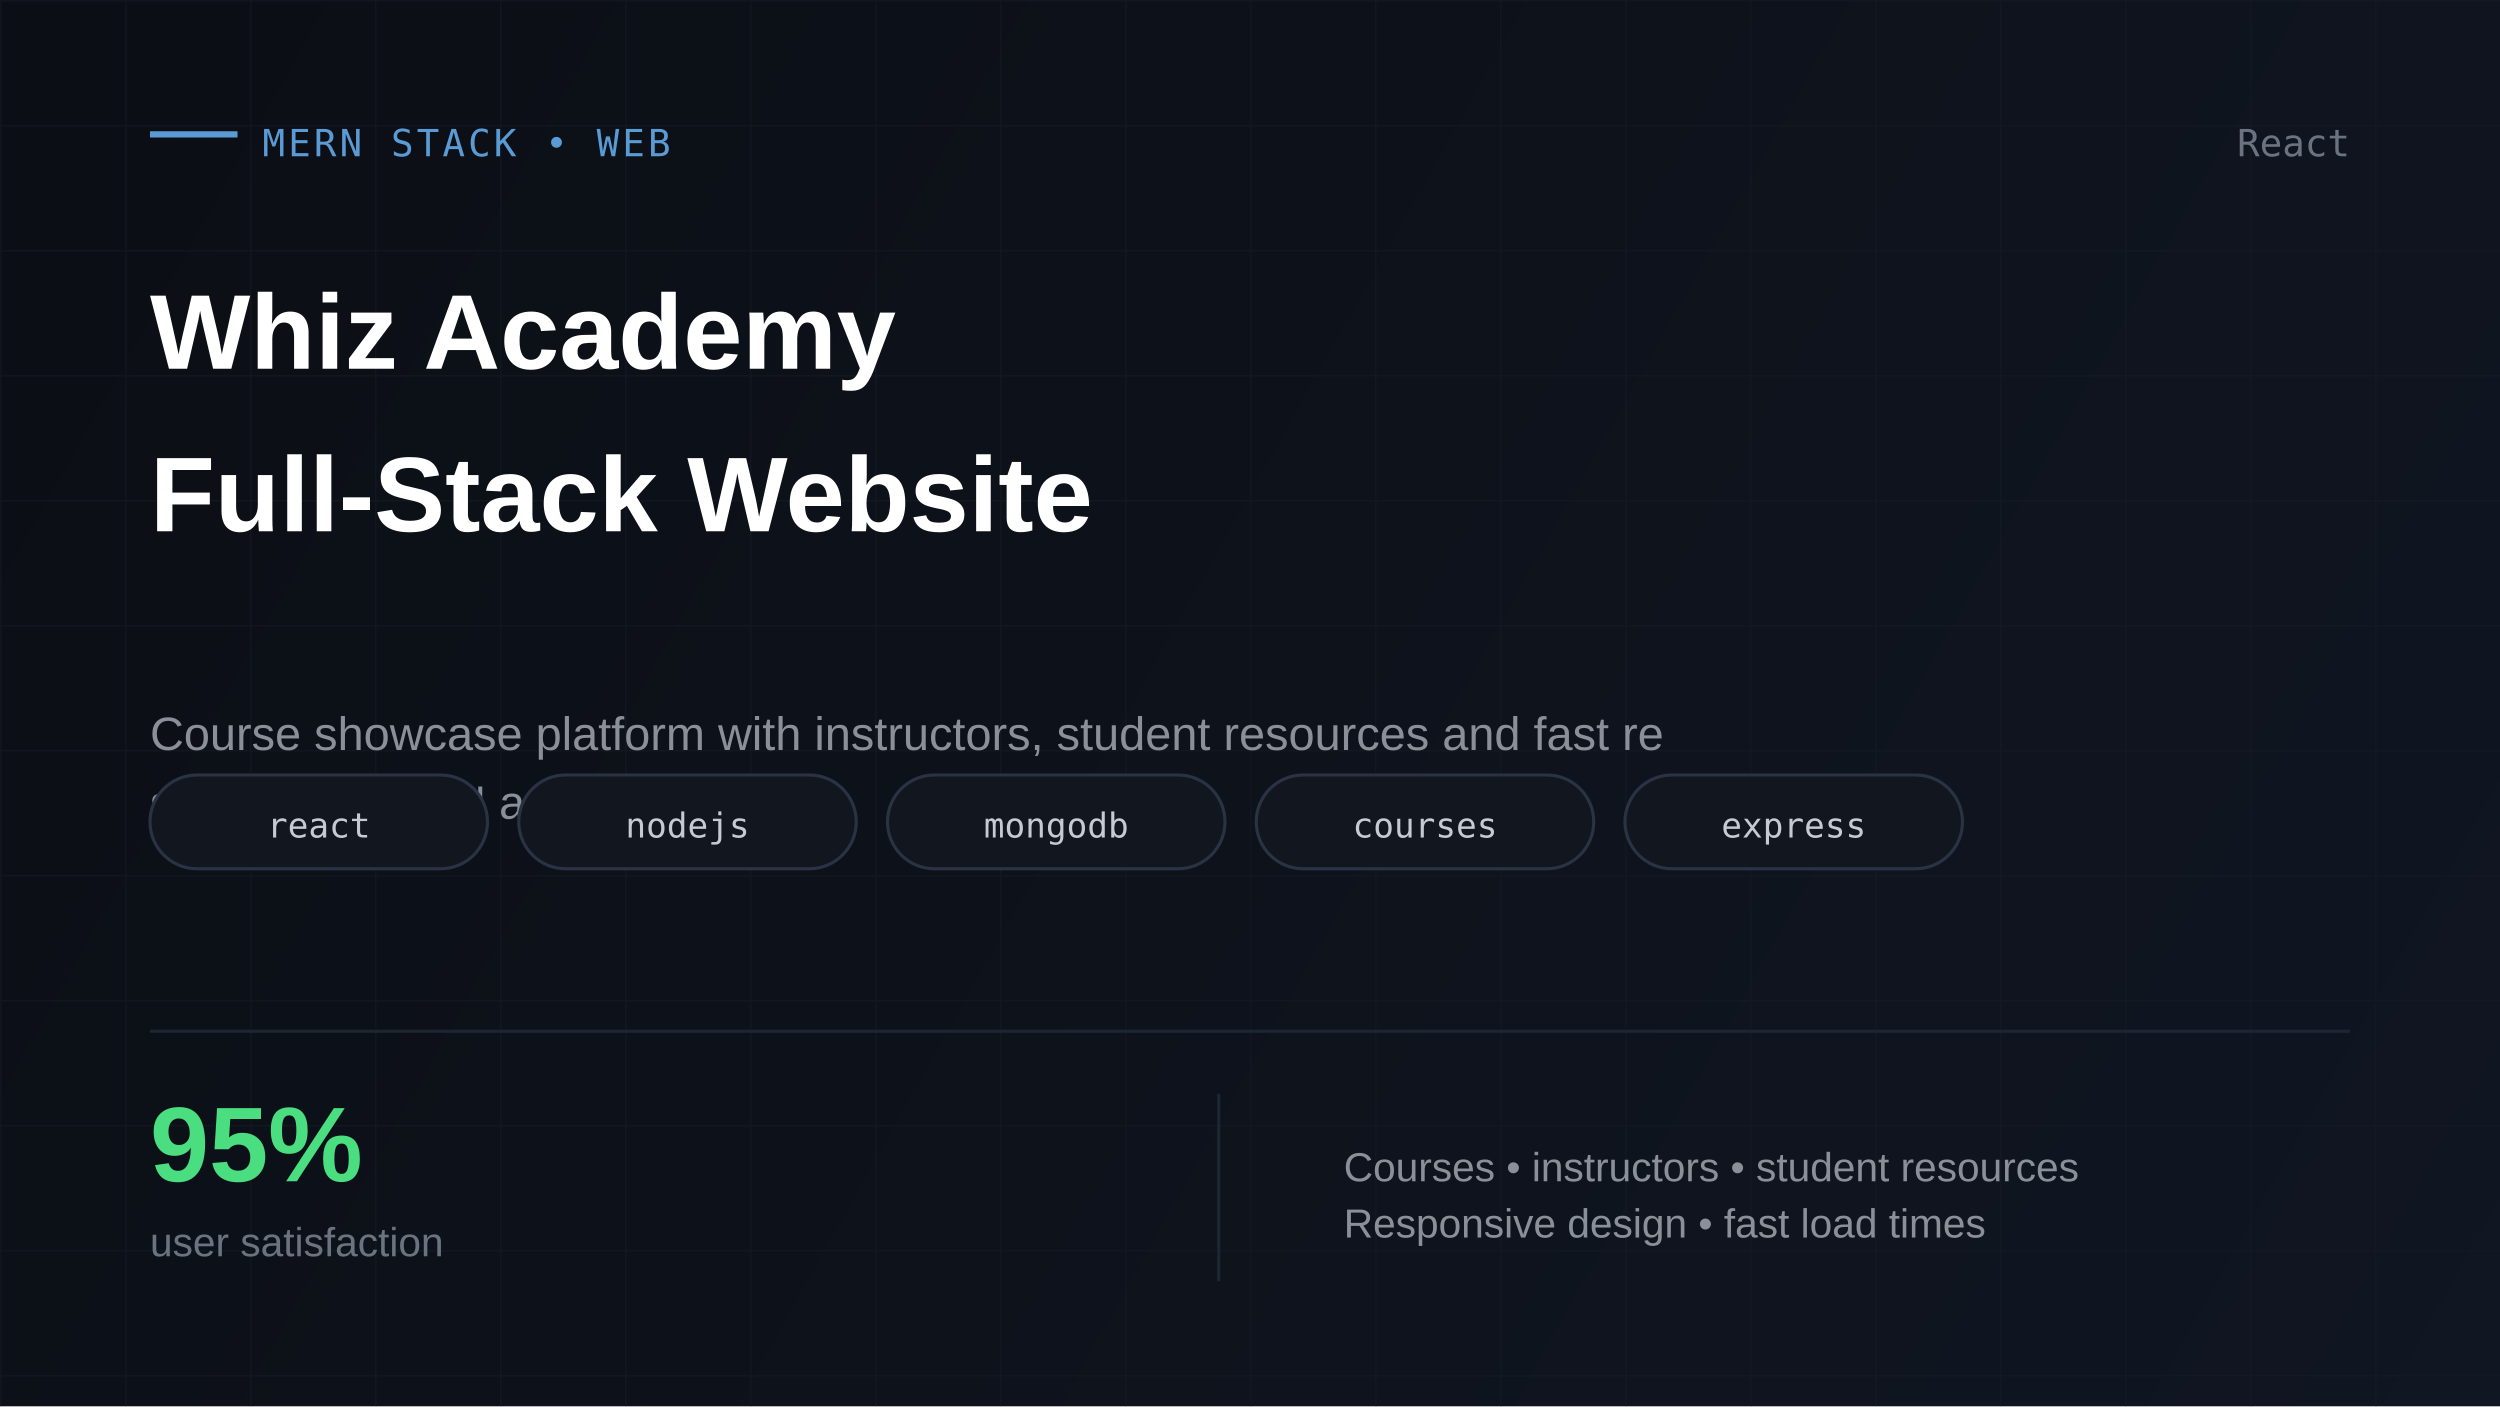
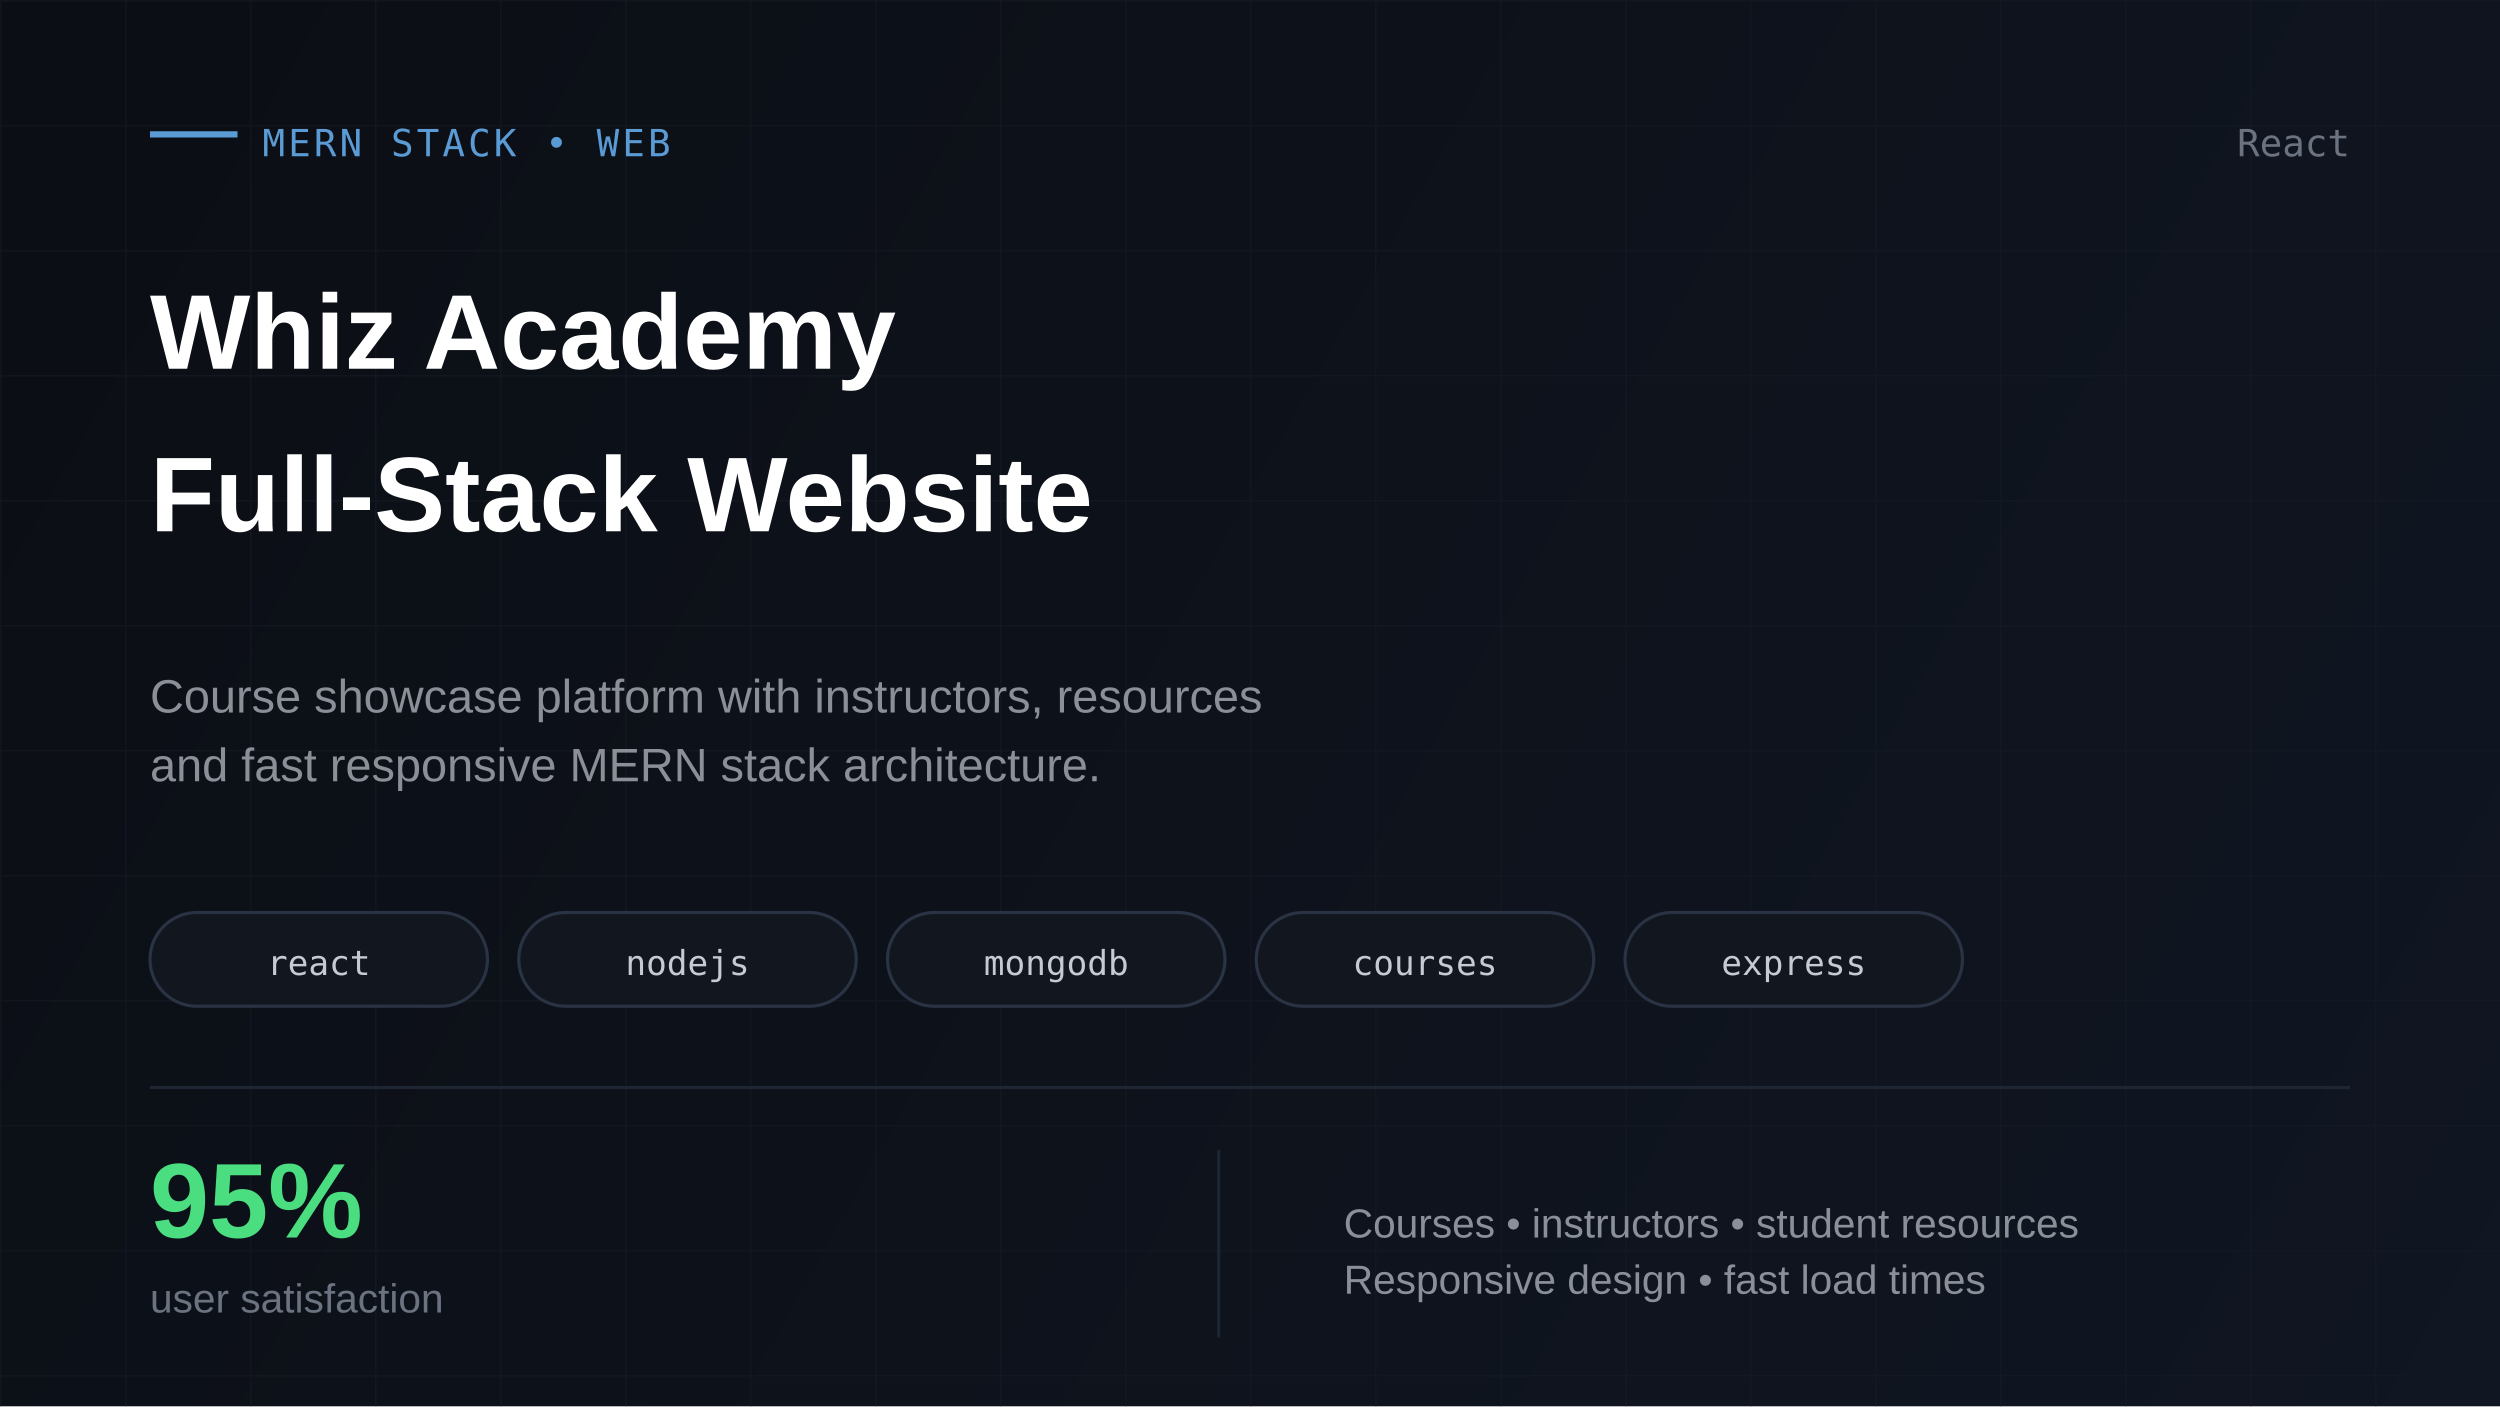
- <svg xmlns="http://www.w3.org/2000/svg" width="800" height="450" viewBox="0 0 800 450" role="img">
+ <svg xmlns="http://www.w3.org/2000/svg" width="800" height="450" viewBox="0 0 800 450" role="img" aria-label="Whiz Academy Full-Stack Website">
  <defs>
-     <pattern id="grid" width="40" height="40" patternUnits="userSpaceOnUse">
+     <pattern id="grid-whiz" width="40" height="40" patternUnits="userSpaceOnUse">
      <path d="M 40 0 L 0 0 0 40" fill="none" stroke="#151B26" stroke-width="1" />
    </pattern>
-     <linearGradient id="bg" x1="0" y1="0" x2="800" y2="450" gradientUnits="userSpaceOnUse">
+     <linearGradient id="bg-whiz" x1="0" y1="0" x2="800" y2="450" gradientUnits="userSpaceOnUse">
      <stop offset="0%" stop-color="#0B0E14" />
      <stop offset="100%" stop-color="#101622" />
    </linearGradient>
  </defs>
-   <rect width="800" height="450" fill="url(#bg)" />
-   <rect width="800" height="450" fill="url(#grid)" opacity="0.55" />
+   <rect width="800" height="450" fill="url(#bg-whiz)" />
+   <rect width="800" height="450" fill="url(#grid-whiz)" opacity="0.55" />
  <rect x="48" y="42" width="28" height="2" fill="#5B9BD5" />
  <text x="84" y="50" fill="#5B9BD5" font-family="Consolas, monospace" font-size="12" letter-spacing="1">MERN STACK • WEB</text>
  <text x="752" y="50" fill="#6B7280" font-family="Consolas, monospace" font-size="12" text-anchor="end">React</text>
  <text x="48" y="118" fill="#FFFFFF" font-family="Arial, Helvetica, sans-serif" font-size="34" font-weight="700">
    <tspan x="48" dy="0">Whiz Academy</tspan>
    <tspan x="48" dy="52">Full-Stack Website</tspan>
  </text>
-   <text x="48" y="240" fill="#8A8F98" font-family="Arial, Helvetica, sans-serif" font-size="15">
-     <tspan x="48" dy="0">Course showcase platform with instructors, student resources and fast re</tspan>
-     <tspan x="48" dy="22">sponsive MERN architecture.</tspan>
+   <text x="48" y="228" fill="#8A8F98" font-family="Arial, Helvetica, sans-serif" font-size="15">
+     <tspan x="48" dy="0">Course showcase platform with instructors, resources</tspan>
+     <tspan x="48" dy="22">and fast responsive MERN stack architecture.</tspan>
  </text>
-   <rect x="48" y="248" width="108" height="30" rx="15" fill="#12161F" stroke="#2A3344" stroke-width="1" />
-   <text x="102" y="268" fill="#C5CAD3" font-family="Consolas, monospace" font-size="11" text-anchor="middle">react</text>
-   <rect x="166" y="248" width="108" height="30" rx="15" fill="#12161F" stroke="#2A3344" stroke-width="1" />
-   <text x="220" y="268" fill="#C5CAD3" font-family="Consolas, monospace" font-size="11" text-anchor="middle">nodejs</text>
-   <rect x="284" y="248" width="108" height="30" rx="15" fill="#12161F" stroke="#2A3344" stroke-width="1" />
-   <text x="338" y="268" fill="#C5CAD3" font-family="Consolas, monospace" font-size="11" text-anchor="middle">mongodb</text>
-   <rect x="402" y="248" width="108" height="30" rx="15" fill="#12161F" stroke="#2A3344" stroke-width="1" />
-   <text x="456" y="268" fill="#C5CAD3" font-family="Consolas, monospace" font-size="11" text-anchor="middle">courses</text>
-   <rect x="520" y="248" width="108" height="30" rx="15" fill="#12161F" stroke="#2A3344" stroke-width="1" />
-   <text x="574" y="268" fill="#C5CAD3" font-family="Consolas, monospace" font-size="11" text-anchor="middle">express</text>
-   <line x1="48" y1="330" x2="752" y2="330" stroke="#1E2633" stroke-width="1" />
-   <text x="48" y="378" fill="#4ADE80" font-family="Arial, Helvetica, sans-serif" font-size="34" font-weight="700">95%</text>
-   <text x="48" y="402" fill="#6B7280" font-family="Arial, Helvetica, sans-serif" font-size="13">user satisfaction</text>
-   <line x1="390" y1="350" x2="390" y2="410" stroke="#1E2633" stroke-width="1" />
-   <text x="430" y="378" fill="#8A8F98" font-family="Arial, Helvetica, sans-serif" font-size="13">
+   <rect x="48" y="292" width="108" height="30" rx="15" fill="#12161F" stroke="#2A3344" stroke-width="1" />
+   <text x="102" y="312" fill="#C5CAD3" font-family="Consolas, monospace" font-size="11" text-anchor="middle">react</text>
+   <rect x="166" y="292" width="108" height="30" rx="15" fill="#12161F" stroke="#2A3344" stroke-width="1" />
+   <text x="220" y="312" fill="#C5CAD3" font-family="Consolas, monospace" font-size="11" text-anchor="middle">nodejs</text>
+   <rect x="284" y="292" width="108" height="30" rx="15" fill="#12161F" stroke="#2A3344" stroke-width="1" />
+   <text x="338" y="312" fill="#C5CAD3" font-family="Consolas, monospace" font-size="11" text-anchor="middle">mongodb</text>
+   <rect x="402" y="292" width="108" height="30" rx="15" fill="#12161F" stroke="#2A3344" stroke-width="1" />
+   <text x="456" y="312" fill="#C5CAD3" font-family="Consolas, monospace" font-size="11" text-anchor="middle">courses</text>
+   <rect x="520" y="292" width="108" height="30" rx="15" fill="#12161F" stroke="#2A3344" stroke-width="1" />
+   <text x="574" y="312" fill="#C5CAD3" font-family="Consolas, monospace" font-size="11" text-anchor="middle">express</text>
+   <line x1="48" y1="348" x2="752" y2="348" stroke="#1E2633" stroke-width="1" />
+   <text x="48" y="396" fill="#4ADE80" font-family="Arial, Helvetica, sans-serif" font-size="34" font-weight="700">95%</text>
+   <text x="48" y="420" fill="#6B7280" font-family="Arial, Helvetica, sans-serif" font-size="13">user satisfaction</text>
+   <line x1="390" y1="368" x2="390" y2="428" stroke="#1E2633" stroke-width="1" />
+   <text x="430" y="396" fill="#8A8F98" font-family="Arial, Helvetica, sans-serif" font-size="13">
    <tspan x="430" dy="0">Courses • instructors • student resources</tspan>
    <tspan x="430" dy="18">Responsive design • fast load times</tspan>
  </text>
</svg>
